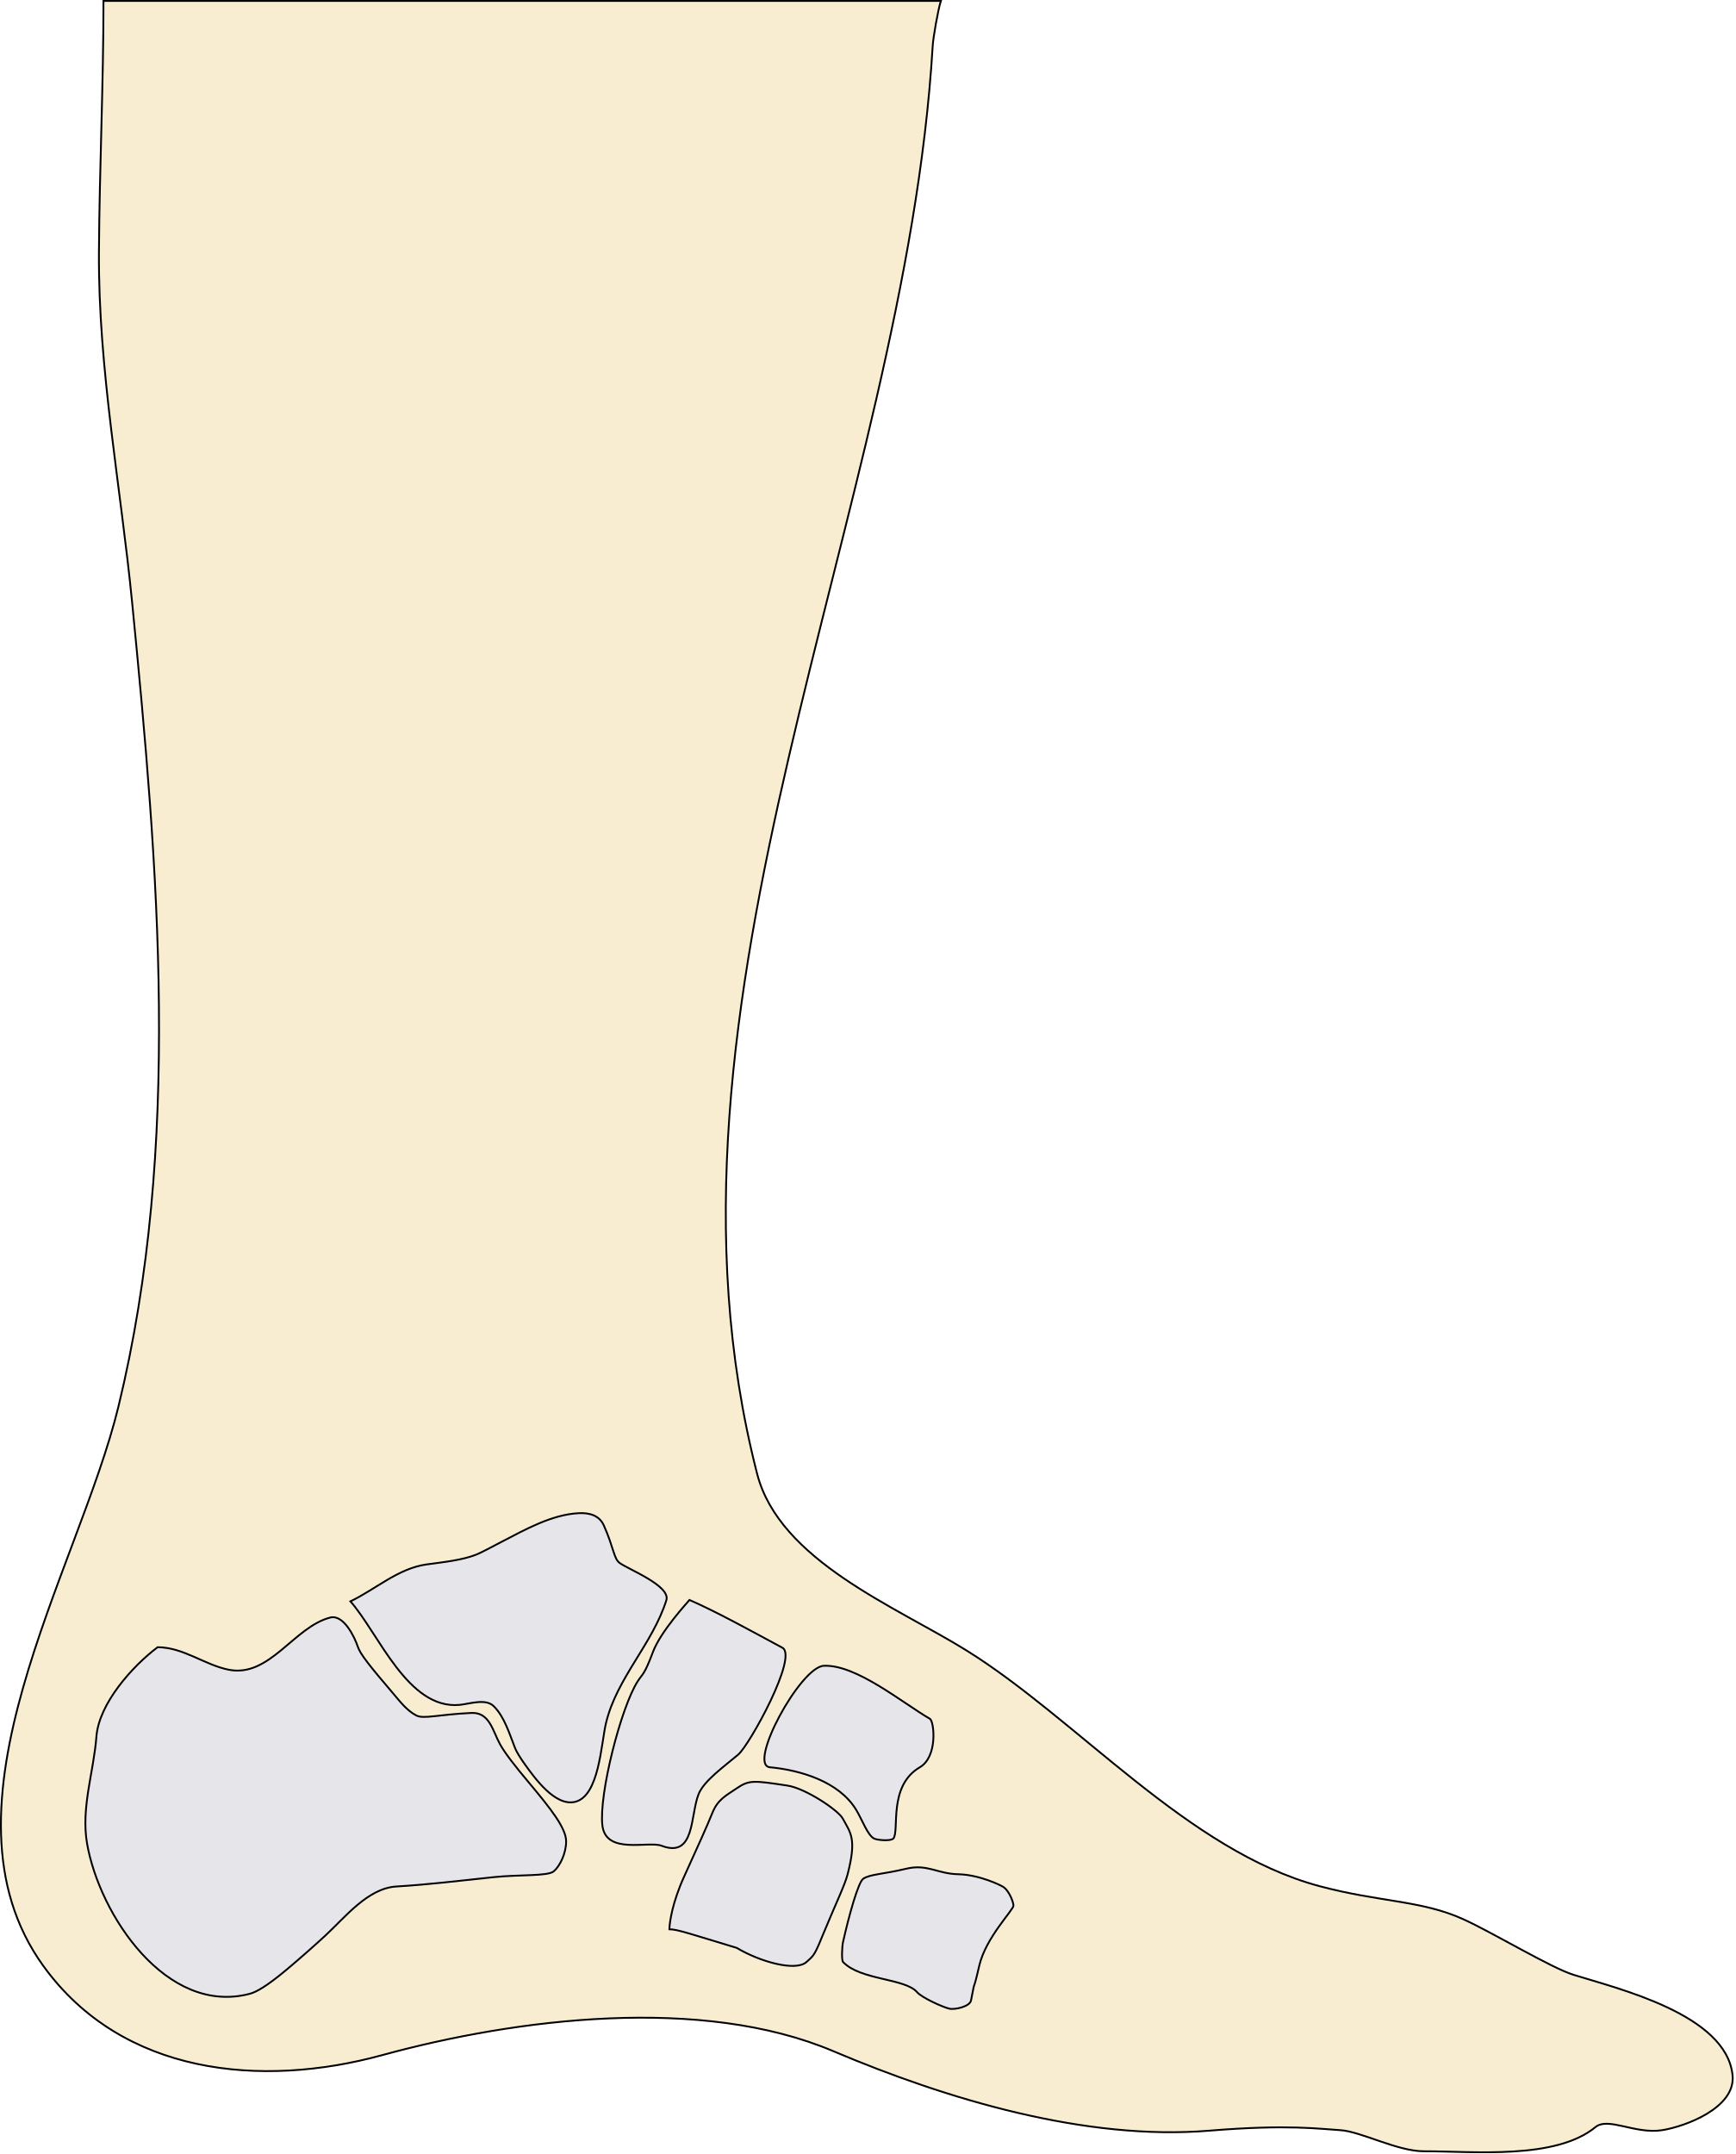
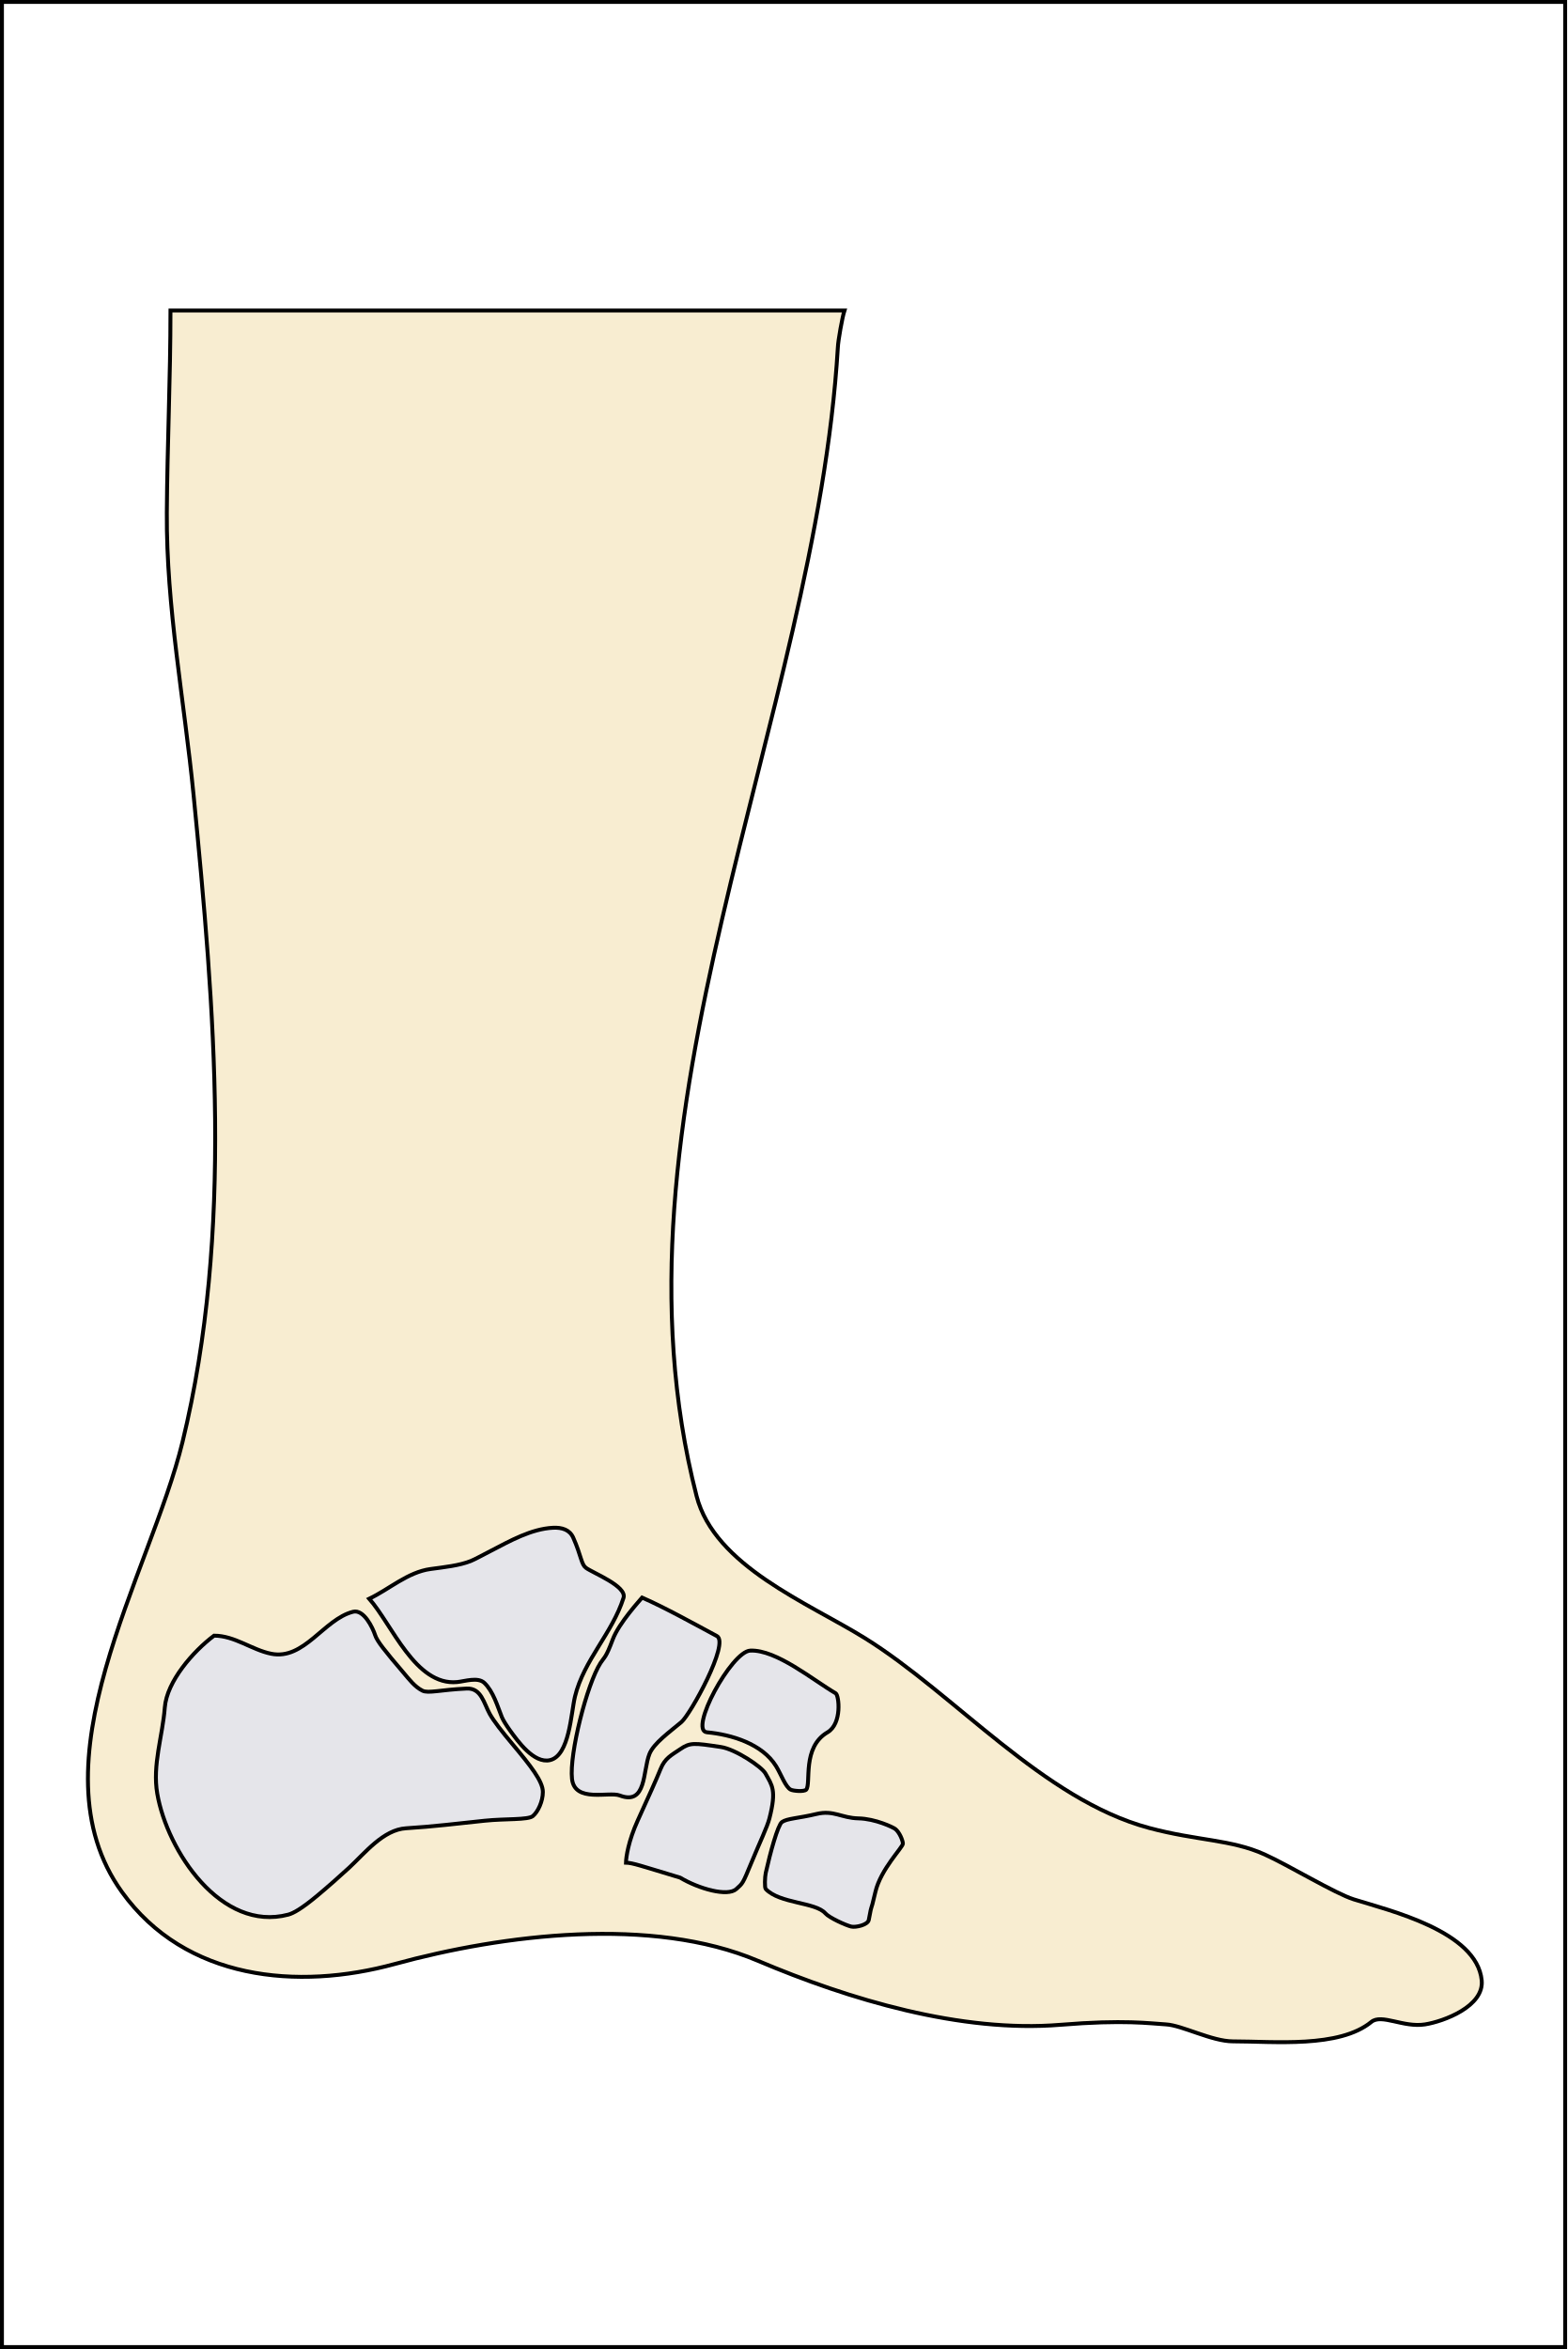
- <svg xmlns="http://www.w3.org/2000/svg" width="949" height="1178" viewBox="0 0 949 1178" fill="none">
-   <path d="M733.092 1164.97C722.209 1164.35 704.684 1161.67 661.441 1165.24C593.86 1170.82 517.987 1148.14 455.707 1121.74C383.867 1091.29 282.868 1103.72 209.033 1123.93C142.965 1142.02 66.762 1134.93 23.592 1075C-38.946 988.183 42.975 858.869 64.768 769.273C99.575 626.177 86.519 474.407 72.271 329.542C66.016 265.944 53.692 201.815 54.113 137.814C54.414 92.052 56.592 46.248 56.592 0.5H514.592C513.13 4.828 510.259 21.063 510.092 25.5C494.853 279.085 347.634 547.445 414.092 806C426.317 853.562 489.988 878.641 528.426 902.51C589.473 940.42 649.708 1012.26 721.592 1031.5C754.323 1040.26 777.324 1039.22 800.092 1049.5C816.401 1056.86 847.983 1076.04 860.592 1080C884.52 1087.52 944.269 1101.55 947.592 1135C949.359 1152.78 921.644 1162.99 909.092 1164.97C894.351 1167.3 879.592 1157.57 872.592 1163.3C850.707 1181.21 806.415 1176.5 778.592 1176.5C764.284 1176.5 744.071 1165.6 733.092 1164.97Z" fill="#F8EDD1" />
-   <path d="M195.68 900.534C196.984 904.557 202.134 911.017 215.065 926.168C218.784 930.526 222.551 935.57 227.779 938.212C231.776 940.232 239.811 937.621 257.851 936.793C267.838 936.334 269.482 946.716 273.533 954.005C276.282 958.951 281.999 966.204 288.973 974.526C301.296 989.232 309.643 999.788 309.637 1007.06C309.633 1013.44 306.341 1020.45 302.878 1023.4C299.626 1026.17 284.073 1025.12 270.025 1026.59C252.302 1028.46 234.526 1030.64 216.741 1031.71C201.208 1032.65 188.772 1048.52 178.085 1058.41C172.21 1063.85 163.085 1071.91 156.363 1077.5C145.827 1086.27 140.159 1089.46 136.603 1090.39C91.027 1102.4 54.379 1047.24 47.607 1008.18C44.218 988.638 51.266 969.029 52.728 949.736C54.084 931.852 72.144 911.395 86.206 900.847C100.236 900.871 111.845 910.474 124.999 913.138C147.44 917.685 160.75 889.698 180.625 884.618C187.942 882.748 194.028 895.443 195.68 900.534Z" fill="#E5E5EA" />
-   <path d="M316.483 827.542C322.656 827.221 327.884 828.906 330.269 834.266C333.084 840.591 334.427 845.195 335.508 848.496C336.607 851.854 337.38 853.634 338.924 854.779C343.564 858.221 366.95 867.259 364.441 875.182C356.854 899.134 337.439 917.536 331.474 942.164C328.729 953.502 327.806 982.297 314.473 985.426C303.584 987.98 292.48 972.425 287.213 965.108C284.497 961.336 282.48 957.97 281.753 956.148C278.762 948.658 275.958 938.845 269.948 933.016C265.538 928.74 256.647 931.88 251.36 932.376C223.019 935.033 207.15 893.319 191.658 875.772C205.34 869.217 217.832 857.701 233.281 855.576C242.745 854.274 252.769 853.265 260.605 850.147C263.16 849.131 268.126 846.428 274.412 843.166C287.214 836.522 301.757 828.307 316.483 827.542Z" fill="#E5E5EA" />
-   <path d="M377.092 875C376.112 876.222 361.347 892.126 357.092 903.5C352.336 916.212 351.584 915.111 348.818 919.41C339.601 933.737 327.544 981.158 329.438 998.183C331.263 1014.57 354.52 1006.64 361.851 1009.43C380.222 1016.42 377.455 992.878 382.048 981.271C384.95 973.94 395.849 966.24 403.776 959.55C409.886 954.393 436.682 905.84 427.894 901.12C413.098 893.173 392.092 881.5 377.092 875Z" fill="#E5E5EA" />
-   <path d="M366.1 1055.09C366.205 1051.29 367.689 1040.53 374.171 1026.27L374.563 1025.41C381.591 1009.95 386.632 998.855 389.592 991.5C392.615 983.99 397.092 982 402.949 978C409.729 973.37 412.212 973.742 430.292 976.455L430.592 976.5C440.592 978 458.421 989.966 460.898 994.5C465.331 1002.61 468.592 1005.5 463.592 1025C462.051 1031.01 457.022 1041.28 451.303 1055.19C445.324 1069.74 445.467 1069.05 441.092 1073C435.142 1078.37 415.527 1072.82 402.949 1065.28C376.476 1057.31 370.712 1055.2 366.1 1055.09Z" fill="#E5E5EA" />
-   <path d="M472.092 1027.5C469.295 1029.5 464.124 1048.4 461.092 1062C460.492 1064.69 460.213 1072.08 461.092 1073C470.592 1083 494.937 1081.84 501.592 1089.5C504.201 1092.51 515.297 1097.55 519.138 1098.5C522.092 1099.24 530.444 1097.43 531.092 1094C533.837 1079.5 531.569 1092.42 535.592 1075C539.173 1059.5 554.45 1044.45 554.296 1042.1C554.146 1039.81 551.927 1034.36 549.092 1032.18C547.648 1031.07 535.577 1025.24 524.092 1025C512.607 1024.77 507.218 1019.21 495.592 1022C483.092 1025 475.592 1025 472.092 1027.5Z" fill="#E5E5EA" />
-   <path d="M478.092 1005.5C474.499 1003.74 471.522 995.044 468.092 989.499C458.67 974.266 437.706 968.044 421.092 966.499C408.659 965.343 437.718 911.539 450.592 911C468.324 910.257 493.211 931.034 508.592 939.999C510.91 941.35 513.065 960.668 503.092 966.499C485.522 976.774 492.095 1001.24 488.592 1005.5C486.903 1007.02 479.831 1006.35 478.092 1005.5Z" fill="#E5E5EA" />
-   <path d="M733.092 1164.97C722.209 1164.35 704.684 1161.67 661.441 1165.24C593.86 1170.82 517.987 1148.14 455.707 1121.74C383.867 1091.29 282.868 1103.72 209.033 1123.93C142.965 1142.02 66.762 1134.93 23.592 1075C-38.946 988.183 42.975 858.869 64.768 769.273C99.575 626.177 86.519 474.407 72.271 329.542C66.016 265.944 53.692 201.815 54.113 137.814C54.414 92.052 56.592 46.248 56.592 0.5H514.592C513.13 4.828 510.259 21.063 510.092 25.5C494.853 279.085 347.634 547.445 414.092 806C426.317 853.562 489.988 878.641 528.426 902.51C589.473 940.42 649.708 1012.26 721.592 1031.5C754.323 1040.26 777.324 1039.22 800.092 1049.5C816.401 1056.86 847.983 1076.04 860.592 1080C884.52 1087.52 944.269 1101.55 947.592 1135C949.359 1152.78 921.644 1162.99 909.092 1164.97C894.351 1167.3 879.592 1157.57 872.592 1163.3C850.707 1181.21 806.415 1176.5 778.592 1176.5C764.284 1176.5 744.071 1165.6 733.092 1164.97Z" stroke="black" stroke-linecap="round" />
-   <path d="M195.68 900.534C196.984 904.557 202.134 911.017 215.065 926.168C218.784 930.526 222.551 935.57 227.779 938.212C231.776 940.232 239.811 937.621 257.851 936.793C267.838 936.334 269.482 946.716 273.533 954.005C276.282 958.951 281.999 966.204 288.973 974.526C301.296 989.232 309.643 999.788 309.637 1007.06C309.633 1013.44 306.341 1020.45 302.878 1023.4C299.626 1026.17 284.073 1025.12 270.025 1026.59C252.302 1028.46 234.526 1030.64 216.741 1031.71C201.208 1032.65 188.772 1048.52 178.085 1058.41C172.21 1063.85 163.085 1071.91 156.363 1077.5C145.827 1086.27 140.159 1089.46 136.603 1090.39C91.027 1102.4 54.379 1047.24 47.607 1008.18C44.218 988.638 51.266 969.029 52.728 949.736C54.084 931.852 72.144 911.395 86.206 900.847C100.236 900.871 111.845 910.474 124.999 913.138C147.44 917.685 160.75 889.698 180.625 884.618C187.942 882.748 194.028 895.443 195.68 900.534Z" stroke="black" stroke-linecap="round" />
-   <path d="M316.483 827.542C322.656 827.221 327.884 828.906 330.269 834.266C333.084 840.591 334.427 845.195 335.508 848.496C336.607 851.854 337.38 853.634 338.924 854.779C343.564 858.221 366.95 867.259 364.441 875.182C356.854 899.134 337.439 917.536 331.474 942.164C328.729 953.502 327.806 982.297 314.473 985.426C303.584 987.98 292.48 972.425 287.213 965.108C284.497 961.336 282.48 957.97 281.753 956.148C278.762 948.658 275.958 938.845 269.948 933.016C265.538 928.74 256.647 931.88 251.36 932.376C223.019 935.033 207.15 893.319 191.658 875.772C205.34 869.217 217.832 857.701 233.281 855.576C242.745 854.274 252.769 853.265 260.605 850.147C263.16 849.131 268.126 846.428 274.412 843.166C287.214 836.522 301.757 828.307 316.483 827.542Z" stroke="black" stroke-linecap="round" />
-   <path d="M377.092 875C376.112 876.222 361.347 892.126 357.092 903.5C352.336 916.212 351.584 915.111 348.818 919.41C339.601 933.737 327.544 981.158 329.438 998.183C331.263 1014.57 354.52 1006.64 361.851 1009.43C380.222 1016.42 377.455 992.878 382.048 981.271C384.95 973.94 395.849 966.24 403.776 959.55C409.886 954.393 436.682 905.84 427.894 901.12C413.098 893.173 392.092 881.5 377.092 875Z" stroke="black" stroke-linecap="round" />
-   <path d="M366.1 1055.09C366.205 1051.29 367.689 1040.53 374.171 1026.27L374.563 1025.41C381.591 1009.95 386.632 998.855 389.592 991.5C392.615 983.99 397.092 982 402.949 978C409.729 973.37 412.212 973.742 430.292 976.455L430.592 976.5C440.592 978 458.421 989.966 460.898 994.5C465.331 1002.61 468.592 1005.5 463.592 1025C462.051 1031.01 457.022 1041.28 451.303 1055.19C445.324 1069.74 445.467 1069.05 441.092 1073C435.142 1078.37 415.527 1072.82 402.949 1065.28C376.476 1057.31 370.712 1055.2 366.1 1055.09Z" stroke="black" stroke-linecap="round" />
-   <path d="M472.092 1027.5C469.295 1029.5 464.124 1048.4 461.092 1062C460.492 1064.69 460.213 1072.08 461.092 1073C470.592 1083 494.937 1081.84 501.592 1089.5C504.201 1092.51 515.297 1097.55 519.138 1098.5C522.092 1099.24 530.444 1097.43 531.092 1094C533.837 1079.5 531.569 1092.42 535.592 1075C539.173 1059.5 554.45 1044.45 554.296 1042.1C554.146 1039.81 551.927 1034.36 549.092 1032.18C547.648 1031.07 535.577 1025.24 524.092 1025C512.607 1024.77 507.218 1019.21 495.592 1022C483.092 1025 475.592 1025 472.092 1027.5Z" stroke="black" stroke-linecap="round" />
-   <path d="M478.092 1005.5C474.499 1003.74 471.522 995.044 468.092 989.499C458.67 974.266 437.706 968.044 421.092 966.499C408.659 965.343 437.718 911.539 450.592 911C468.324 910.257 493.211 931.034 508.592 939.999C510.91 941.35 513.065 960.668 503.092 966.499C485.522 976.774 492.095 1001.24 488.592 1005.5C486.903 1007.02 479.831 1006.35 478.092 1005.5Z" stroke="black" stroke-linecap="round" />
+ <svg xmlns="http://www.w3.org/2000/svg" width="401" height="601" viewBox="0 0 401 601" fill="none">
+   <path d="M298.37 517.949C294.271 517.714 287.672 516.703 271.388 518.048C245.939 520.15 217.368 511.608 193.916 501.668C166.863 490.202 128.83 494.881 101.026 502.493C76.148 509.305 47.452 506.636 31.196 484.068C7.646 451.375 38.495 402.68 46.701 368.941C59.808 315.056 54.892 257.905 49.527 203.353C47.171 179.404 42.53 155.255 42.689 131.155C42.802 113.922 43.622 96.674 43.622 79.447H216.09C215.539 81.077 214.458 87.19 214.395 88.861C208.657 184.353 153.219 285.408 178.245 382.771C182.849 400.682 206.825 410.125 221.299 419.114C244.288 433.389 266.97 460.44 294.039 467.687C306.365 470.987 315.026 470.594 323.6 474.465C329.741 477.238 341.634 484.459 346.382 485.951C355.392 488.782 377.892 494.065 379.143 506.662C379.808 513.358 369.372 517.201 364.645 517.949C359.095 518.826 353.537 515.162 350.901 517.319C342.66 524.063 325.981 522.289 315.503 522.289C310.116 522.289 302.504 518.185 298.37 517.949Z" fill="#F8EDD1" />
+   <path d="M95.998 418.37C96.49 419.885 98.429 422.317 103.298 428.023C104.698 429.664 106.117 431.563 108.086 432.558C109.591 433.319 112.617 432.335 119.41 432.023C123.171 431.851 123.79 435.76 125.315 438.505C126.35 440.368 128.503 443.099 131.129 446.233C135.77 451.77 138.913 455.745 138.911 458.483C138.909 460.885 137.67 463.525 136.365 464.636C135.141 465.679 129.284 465.284 123.994 465.84C117.32 466.541 110.626 467.365 103.929 467.767C98.08 468.119 93.397 474.095 89.373 477.822C87.16 479.871 83.724 482.903 81.193 485.009C77.225 488.312 75.091 489.512 73.752 489.865C56.589 494.386 42.789 473.615 40.239 458.907C38.962 451.547 41.617 444.162 42.167 436.898C42.678 430.163 49.478 422.46 54.774 418.487C60.057 418.496 64.429 422.113 69.382 423.116C77.832 424.828 82.845 414.289 90.329 412.376C93.085 411.672 95.376 416.453 95.998 418.37Z" fill="#E5E5EA" />
+   <path d="M141.489 390.883C143.813 390.762 145.782 391.397 146.68 393.415C147.74 395.797 148.246 397.531 148.653 398.774C149.067 400.038 149.358 400.709 149.939 401.14C151.686 402.436 160.493 405.839 159.548 408.823C156.691 417.843 149.38 424.772 147.134 434.046C146.1 438.316 145.752 449.159 140.732 450.337C136.631 451.299 132.45 445.441 130.466 442.686C129.444 441.266 128.684 439.998 128.41 439.312C127.284 436.491 126.228 432.796 123.965 430.601C122.305 428.991 118.956 430.174 116.966 430.36C106.293 431.361 100.317 415.653 94.484 409.045C99.636 406.577 104.34 402.24 110.158 401.44C113.721 400.95 117.496 400.57 120.447 399.396C121.409 399.013 123.279 397.995 125.646 396.767C130.467 394.265 135.943 391.171 141.489 390.883Z" fill="#E5E5EA" />
+   <path d="M164.312 408.754C163.943 409.214 158.383 415.203 156.781 419.487C154.99 424.274 154.707 423.859 153.665 425.478C150.194 430.873 145.654 448.73 146.367 455.141C147.054 461.313 155.812 458.324 158.573 459.375C165.49 462.01 164.449 453.143 166.178 448.773C167.271 446.012 171.375 443.112 174.36 440.593C176.661 438.651 186.752 420.368 183.442 418.59C177.87 415.598 169.96 411.202 164.312 408.754Z" fill="#E5E5EA" />
+   <path d="M160.173 476.57C160.212 475.139 160.771 471.087 163.212 465.717L163.36 465.393C166.006 459.57 167.904 455.394 169.019 452.624C170.157 449.796 171.843 449.047 174.049 447.541C176.602 445.797 177.537 445.937 184.345 446.959L184.458 446.976C188.224 447.541 194.938 452.047 195.871 453.754C197.54 456.81 198.768 457.896 196.885 465.239C196.305 467.503 194.411 471.369 192.257 476.609C190.006 482.088 190.06 481.827 188.412 483.315C186.171 485.338 178.785 483.248 174.049 480.406C164.08 477.405 161.91 476.613 160.173 476.57Z" fill="#E5E5EA" />
+   <path d="M200.086 466.181C199.033 466.932 197.085 474.053 195.944 479.173C195.718 480.187 195.612 482.967 195.944 483.315C199.521 487.081 208.688 486.643 211.195 489.529C212.177 490.66 216.355 492.558 217.802 492.918C218.914 493.195 222.059 492.513 222.303 491.223C223.337 485.763 222.483 490.627 223.998 484.068C225.346 478.231 231.099 472.565 231.041 471.677C230.985 470.816 230.149 468.762 229.081 467.942C228.538 467.525 223.992 465.329 219.667 465.24C215.342 465.151 213.313 463.059 208.935 464.11C204.228 465.24 201.404 465.24 200.086 466.181Z" fill="#E5E5EA" />
+   <path d="M202.345 457.896C200.992 457.232 199.871 453.959 198.58 451.871C195.031 446.135 187.137 443.792 180.881 443.21C176.199 442.775 187.142 422.514 191.99 422.311C198.667 422.031 208.039 429.855 213.831 433.231C214.703 433.74 215.515 441.014 211.76 443.21C205.143 447.079 207.618 456.293 206.299 457.896C205.663 458.47 203 458.217 202.345 457.896Z" fill="#E5E5EA" />
+   <path d="M0.5 0.5H400.5V600.5H0.5V0.5Z" stroke="black" stroke-linecap="round" />
+   <path d="M298.37 517.949C294.271 517.714 287.672 516.703 271.388 518.048C245.939 520.15 217.368 511.608 193.916 501.668C166.863 490.202 128.83 494.881 101.026 502.493C76.148 509.305 47.452 506.636 31.196 484.068C7.646 451.375 38.495 402.68 46.701 368.941C59.808 315.056 54.892 257.905 49.527 203.353C47.171 179.404 42.53 155.255 42.689 131.155C42.802 113.922 43.622 96.674 43.622 79.447H216.09C215.539 81.077 214.458 87.19 214.395 88.861C208.657 184.353 153.219 285.408 178.245 382.771C182.849 400.682 206.825 410.125 221.299 419.114C244.288 433.389 266.97 460.44 294.039 467.687C306.365 470.987 315.026 470.594 323.6 474.465C329.741 477.238 341.634 484.459 346.382 485.951C355.392 488.782 377.892 494.065 379.143 506.662C379.808 513.358 369.372 517.201 364.645 517.949C359.095 518.826 353.537 515.162 350.901 517.319C342.66 524.063 325.981 522.289 315.503 522.289C310.116 522.289 302.504 518.185 298.37 517.949Z" stroke="black" stroke-linecap="round" />
+   <path d="M95.998 418.37C96.49 419.885 98.429 422.317 103.298 428.023C104.698 429.664 106.117 431.563 108.086 432.558C109.591 433.319 112.617 432.335 119.41 432.023C123.171 431.851 123.79 435.76 125.315 438.505C126.35 440.368 128.503 443.099 131.129 446.233C135.77 451.77 138.913 455.745 138.911 458.483C138.909 460.885 137.67 463.525 136.365 464.636C135.141 465.679 129.284 465.284 123.994 465.84C117.32 466.541 110.626 467.365 103.929 467.767C98.08 468.119 93.397 474.095 89.373 477.822C87.16 479.871 83.724 482.903 81.193 485.009C77.225 488.312 75.091 489.512 73.752 489.865C56.589 494.386 42.789 473.615 40.239 458.907C38.962 451.547 41.617 444.162 42.167 436.898C42.678 430.163 49.478 422.46 54.774 418.487C60.057 418.496 64.429 422.113 69.382 423.116C77.832 424.828 82.845 414.289 90.329 412.376C93.085 411.672 95.376 416.453 95.998 418.37Z" stroke="black" stroke-linecap="round" />
+   <path d="M141.489 390.883C143.813 390.762 145.782 391.397 146.68 393.415C147.74 395.797 148.246 397.531 148.653 398.774C149.067 400.038 149.358 400.709 149.939 401.14C151.686 402.436 160.493 405.839 159.548 408.823C156.691 417.843 149.38 424.772 147.134 434.046C146.1 438.316 145.752 449.159 140.732 450.337C136.631 451.299 132.45 445.441 130.466 442.686C129.444 441.266 128.684 439.998 128.41 439.312C127.284 436.491 126.228 432.796 123.965 430.601C122.305 428.991 118.956 430.174 116.966 430.36C106.293 431.361 100.317 415.653 94.484 409.045C99.636 406.577 104.34 402.24 110.158 401.44C113.721 400.95 117.496 400.57 120.447 399.396C121.409 399.013 123.279 397.995 125.646 396.767C130.467 394.265 135.943 391.171 141.489 390.883Z" stroke="black" stroke-linecap="round" />
+   <path d="M164.312 408.754C163.943 409.214 158.383 415.203 156.781 419.487C154.99 424.274 154.707 423.859 153.665 425.478C150.194 430.873 145.654 448.73 146.367 455.141C147.054 461.313 155.812 458.324 158.573 459.375C165.49 462.01 164.449 453.143 166.178 448.773C167.271 446.012 171.375 443.112 174.36 440.593C176.661 438.651 186.752 420.368 183.442 418.59C177.87 415.598 169.96 411.202 164.312 408.754Z" stroke="black" stroke-linecap="round" />
+   <path d="M160.173 476.57C160.212 475.139 160.771 471.087 163.212 465.717L163.36 465.393C166.006 459.57 167.904 455.394 169.019 452.624C170.157 449.796 171.843 449.047 174.049 447.541C176.602 445.797 177.537 445.937 184.345 446.959L184.458 446.976C188.224 447.541 194.938 452.047 195.871 453.754C197.54 456.81 198.768 457.896 196.885 465.239C196.305 467.503 194.411 471.369 192.257 476.609C190.006 482.088 190.06 481.827 188.412 483.315C186.171 485.338 178.785 483.248 174.049 480.406C164.08 477.405 161.91 476.613 160.173 476.57Z" stroke="black" stroke-linecap="round" />
+   <path d="M200.086 466.181C199.033 466.932 197.085 474.053 195.944 479.173C195.718 480.187 195.612 482.967 195.944 483.315C199.521 487.081 208.688 486.643 211.195 489.529C212.177 490.66 216.355 492.558 217.802 492.918C218.914 493.195 222.059 492.513 222.303 491.223C223.337 485.763 222.483 490.627 223.998 484.068C225.346 478.231 231.099 472.565 231.041 471.677C230.985 470.816 230.149 468.762 229.081 467.942C228.538 467.525 223.992 465.329 219.667 465.24C215.342 465.151 213.313 463.059 208.935 464.11C204.228 465.24 201.404 465.24 200.086 466.181Z" stroke="black" stroke-linecap="round" />
+   <path d="M202.345 457.896C200.992 457.232 199.871 453.959 198.58 451.871C195.031 446.135 187.137 443.792 180.881 443.21C176.199 442.775 187.142 422.514 191.99 422.311C198.667 422.031 208.039 429.855 213.831 433.231C214.703 433.74 215.515 441.014 211.76 443.21C205.143 447.079 207.618 456.293 206.299 457.896C205.663 458.47 203 458.217 202.345 457.896Z" stroke="black" stroke-linecap="round" />
</svg>
